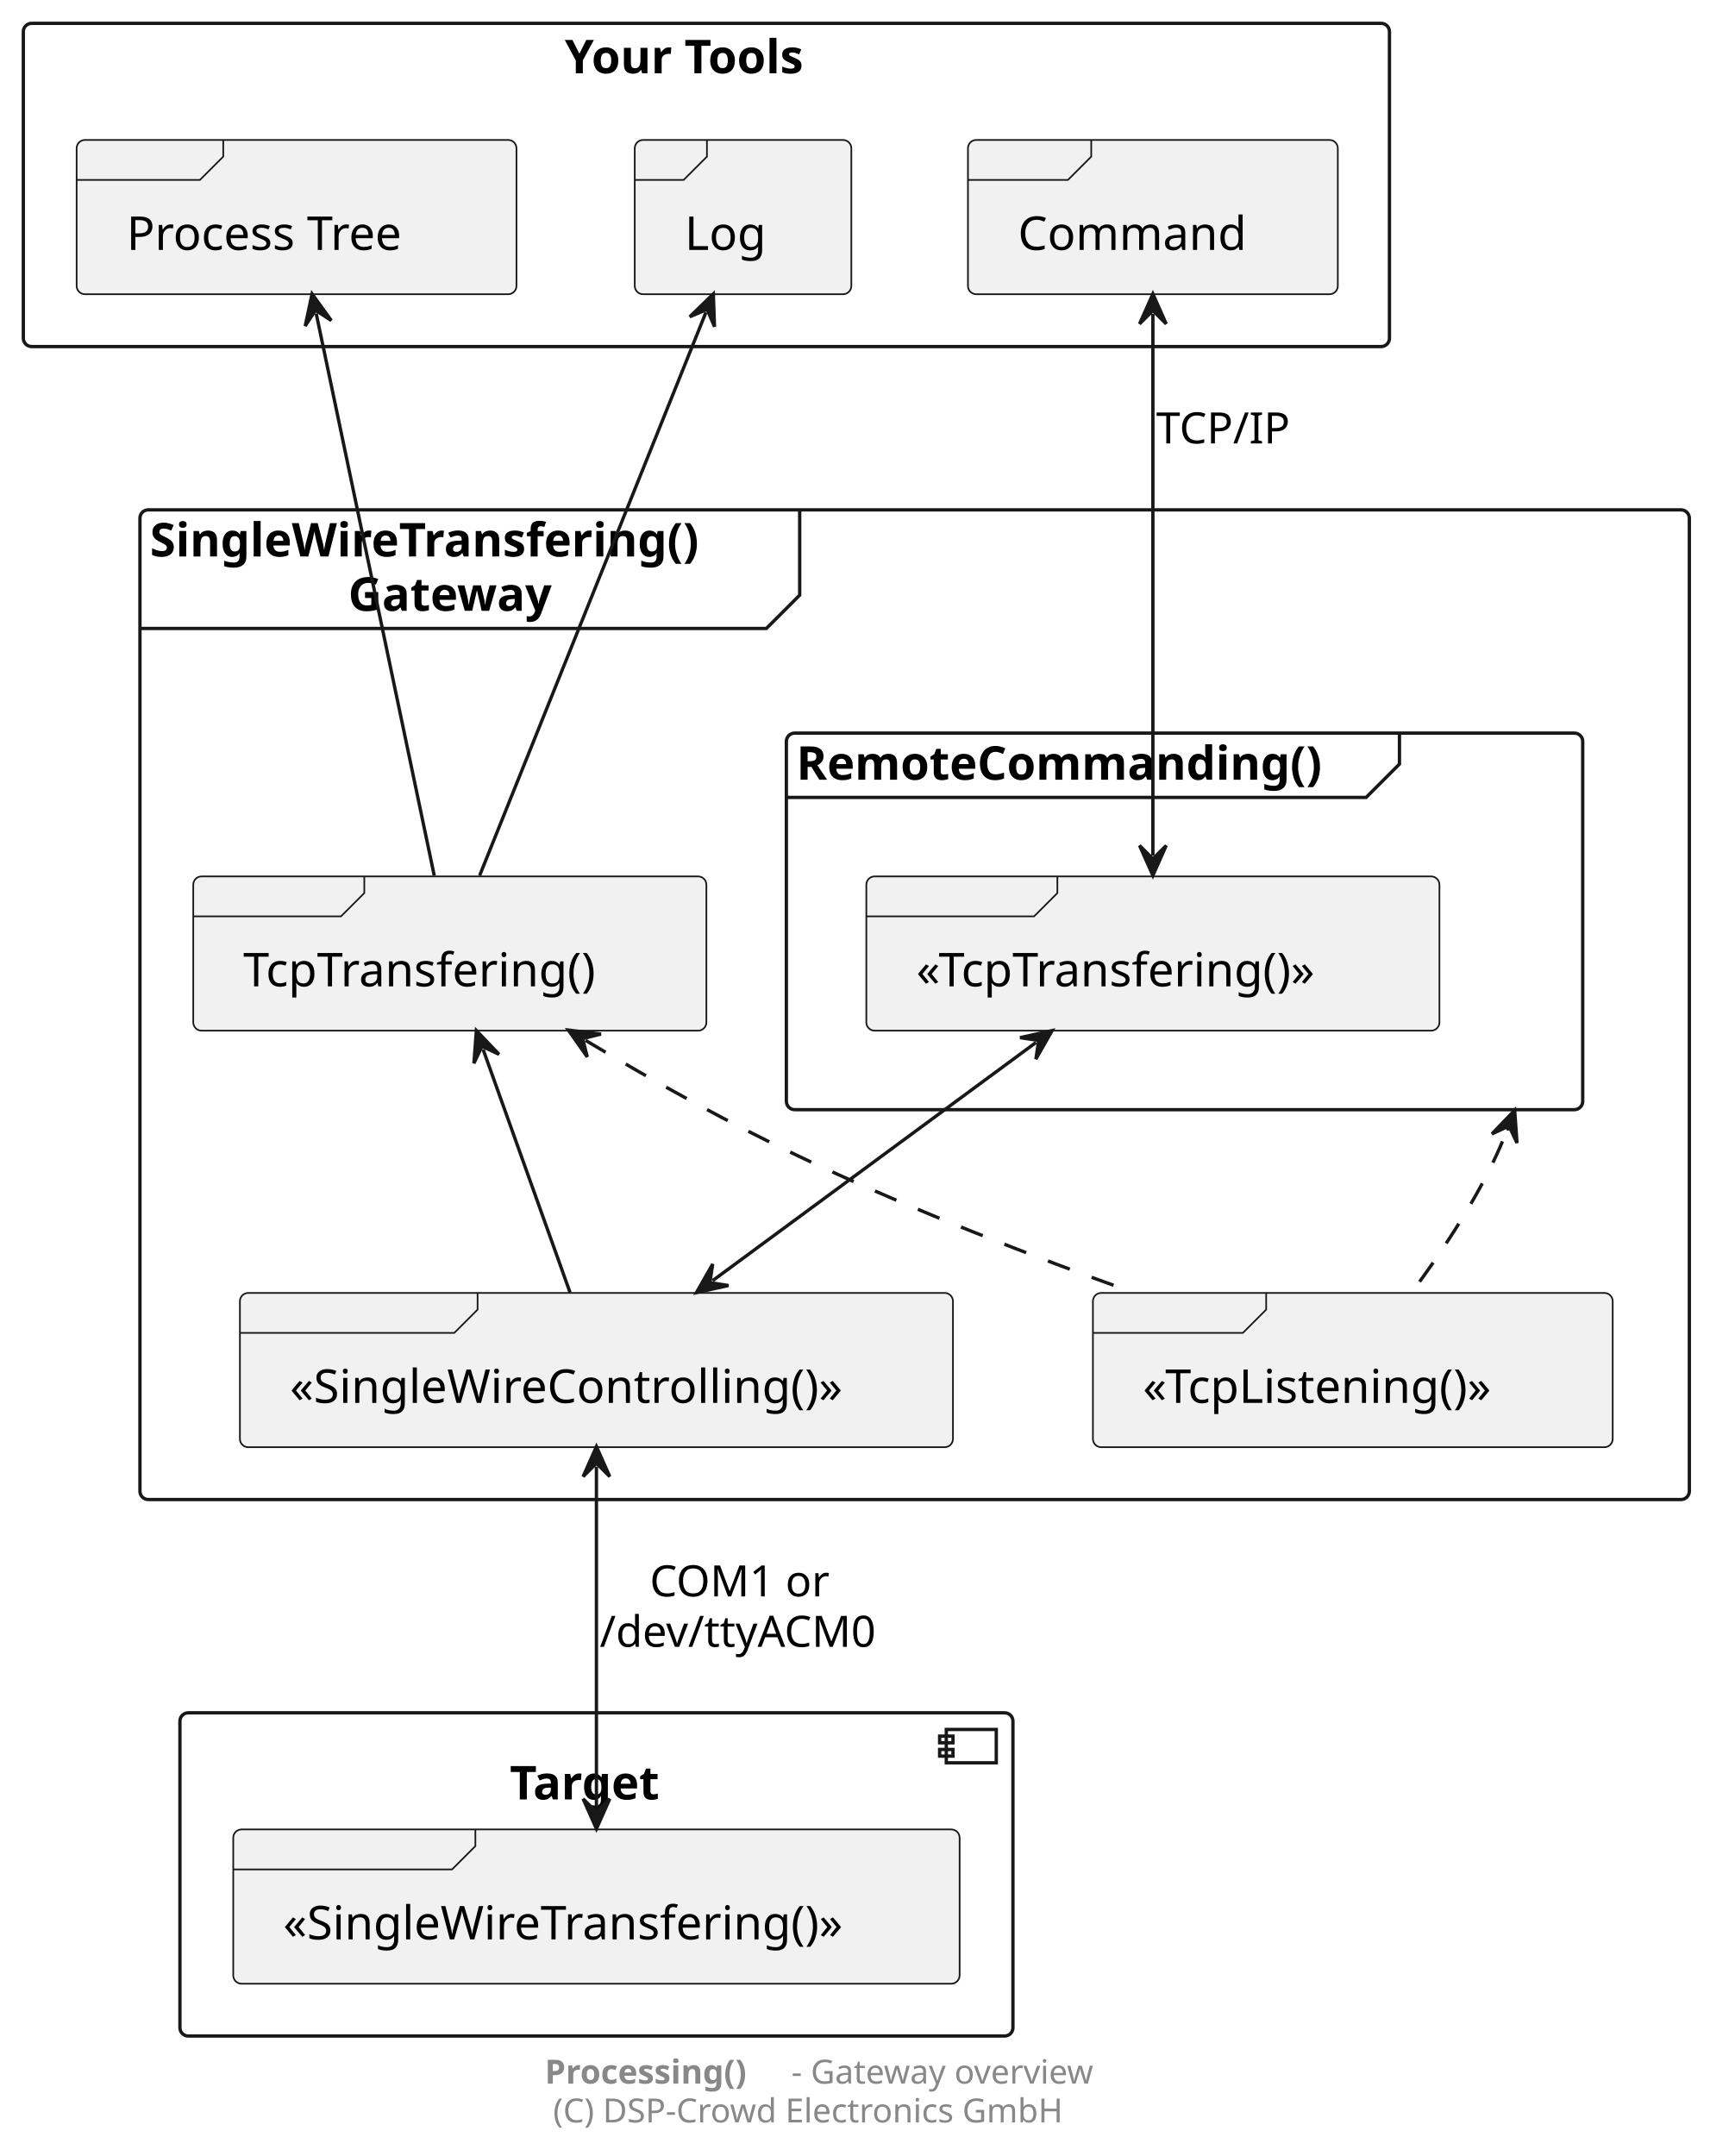
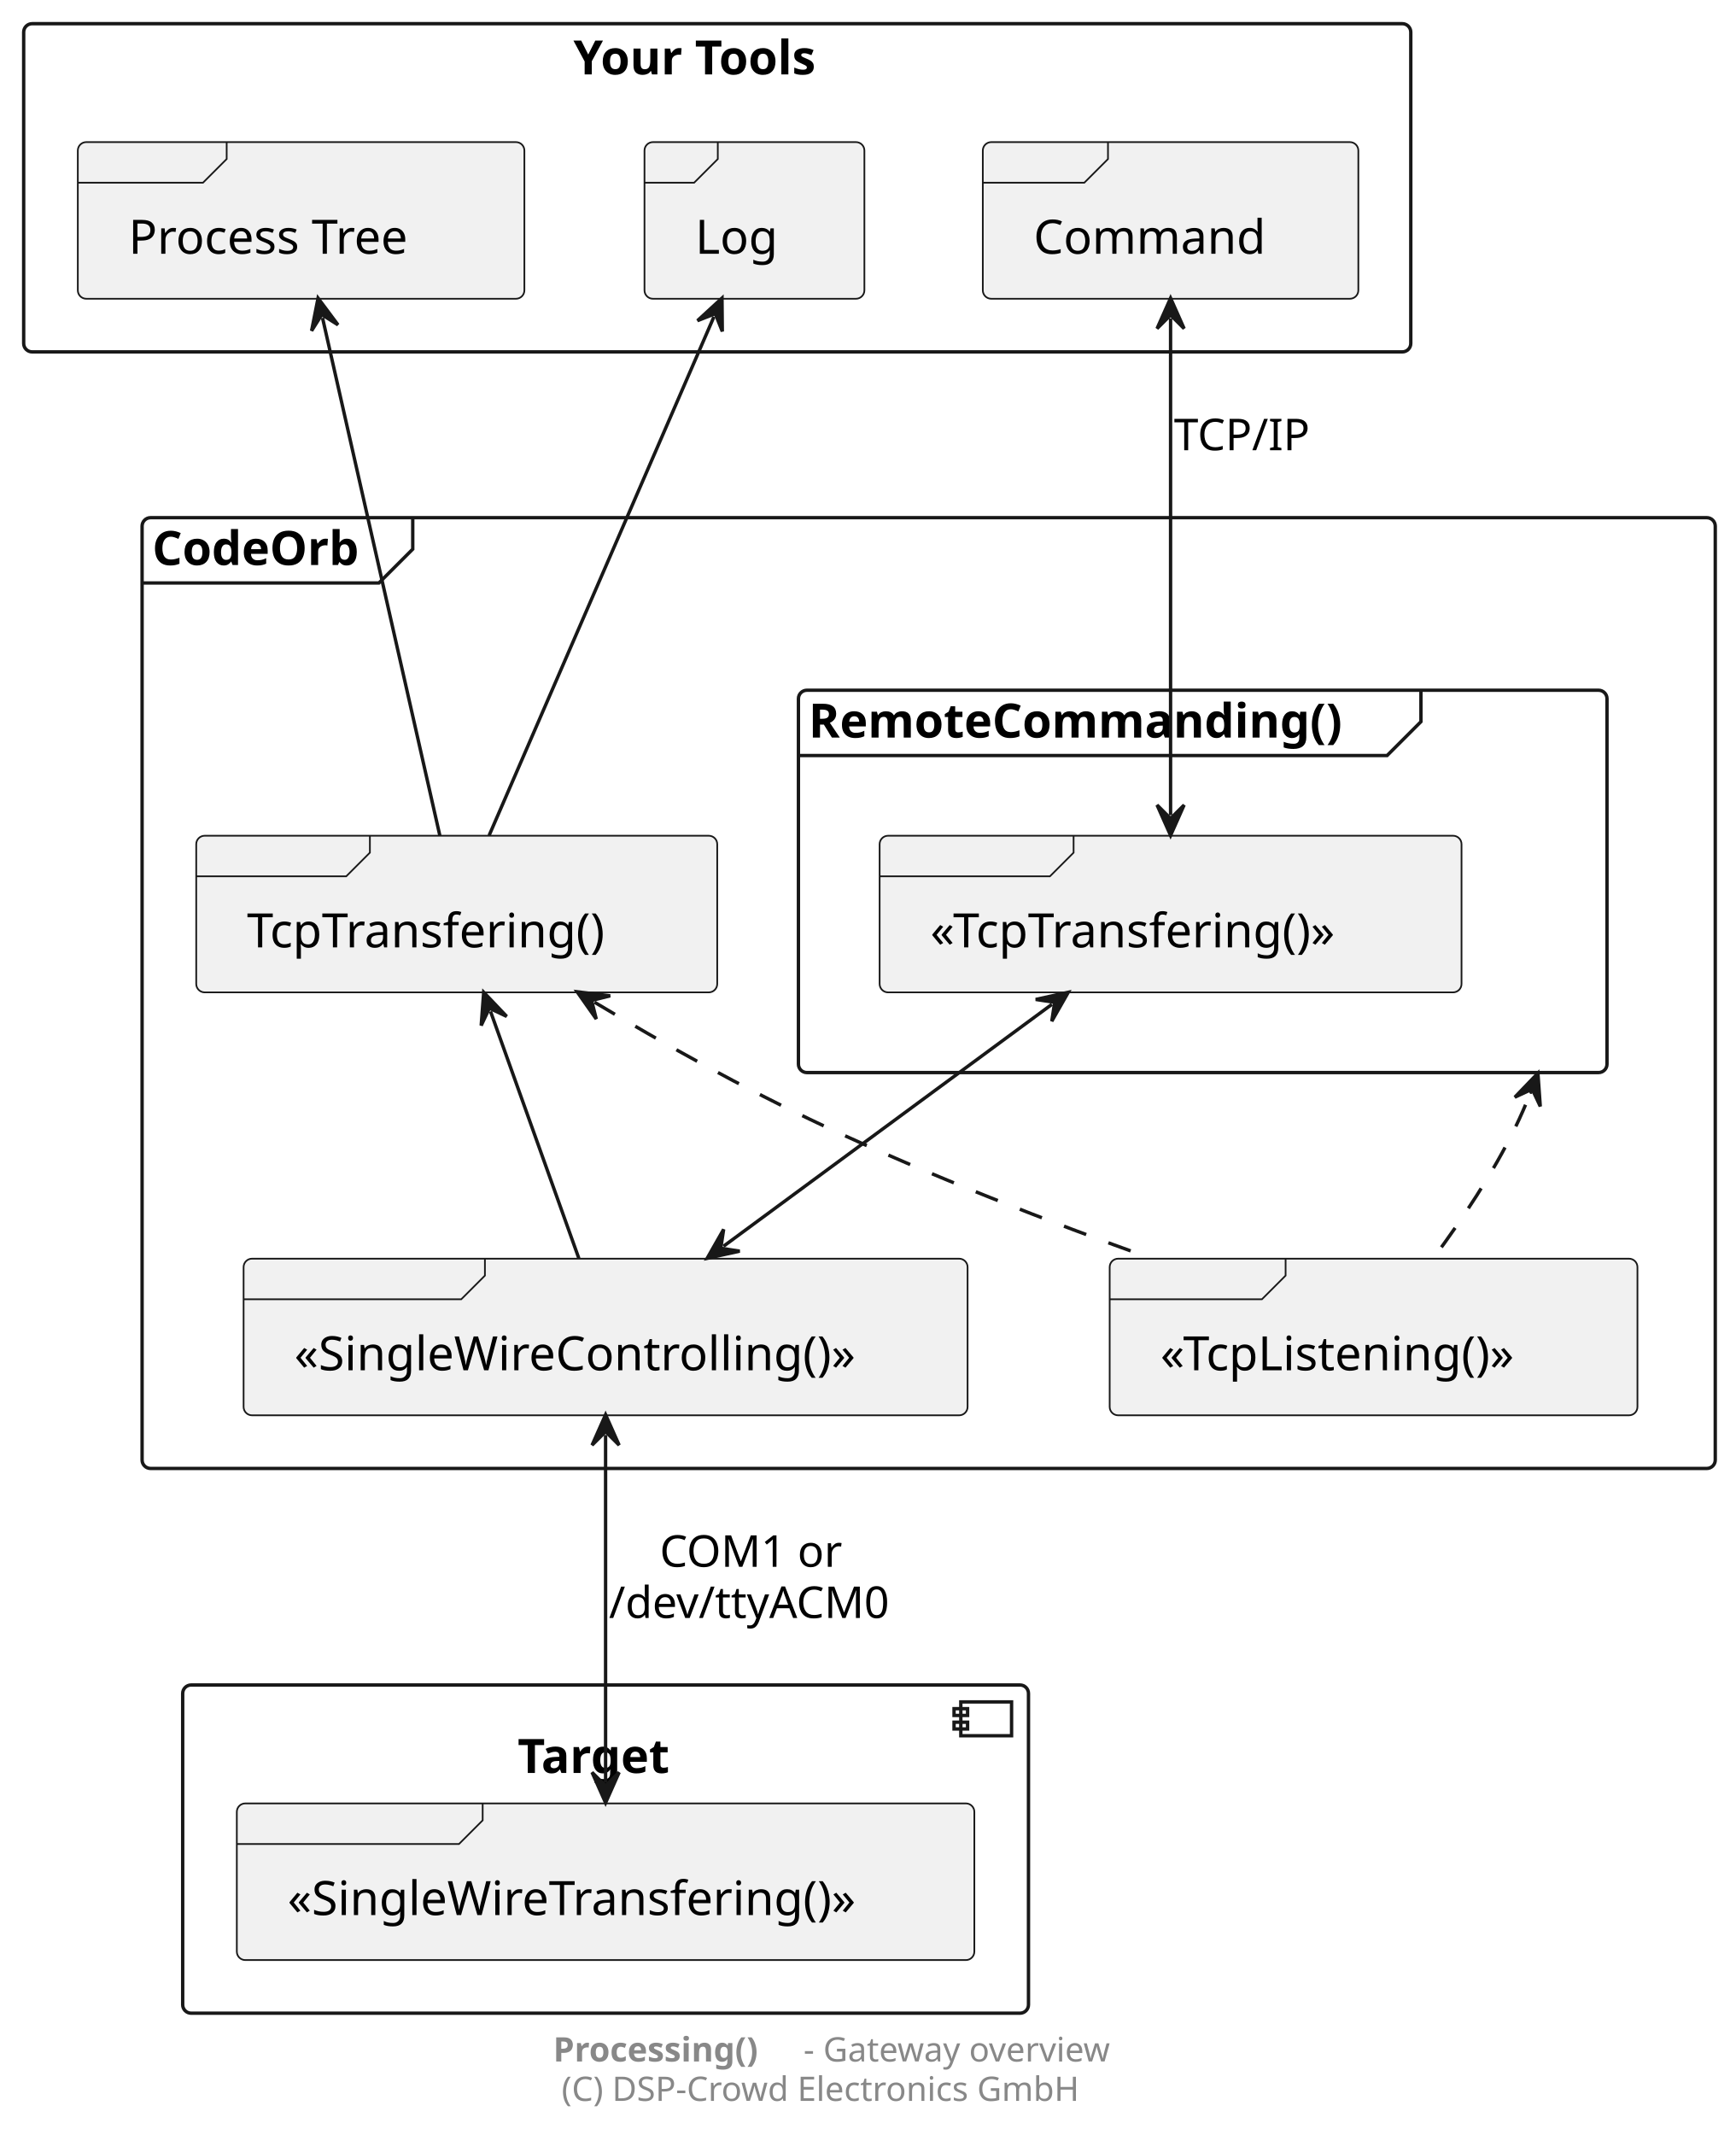
- <svg xmlns="http://www.w3.org/2000/svg" contentStyleType="text/css" height="647px" preserveAspectRatio="none" style="width:513px;height:647px;background:#FFFFFF;" version="1.1" viewBox="0 0 513 647" width="513px" zoomAndPan="magnify">
+ <svg xmlns="http://www.w3.org/2000/svg" contentStyleType="text/css" height="631px" preserveAspectRatio="none" style="width:513px;height:631px;background:#FFFFFF;" version="1.1" viewBox="0 0 513 631" width="513px" zoomAndPan="magnify">
  <defs />
  <g>
    <g id="cluster_gTools">
      <rect fill="none" height="97" rx="2.5" ry="2.5" style="stroke:#181818;stroke-width:1.0;" width="410" x="7" y="7" />
      <text fill="#000000" font-family="sans-serif" font-size="14" font-weight="bold" lengthAdjust="spacing" textLength="85" x="169.5" y="21.995">Your Tools</text>
    </g>
    <g id="cluster_pGw">
-       <rect fill="none" height="297" rx="2.5" ry="2.5" style="stroke:#181818;stroke-width:1.0;" width="465" x="42" y="153" />
-       <path d="M240,153 L240,178.594 L230,188.594 L42,188.594 " fill="none" style="stroke:#181818;stroke-width:1.0;" />
-       <text fill="#000000" font-family="sans-serif" font-size="14" font-weight="bold" lengthAdjust="spacing" textLength="188" x="45" y="166.995">SingleWireTransfering()</text>
-       <text fill="#000000" font-family="sans-serif" font-size="14" font-weight="bold" lengthAdjust="spacing" textLength="69" x="104.5" y="183.292">Gateway</text>
+       <rect fill="none" height="281" rx="2.5" ry="2.5" style="stroke:#181818;stroke-width:1.0;" width="465" x="42" y="153" />
+       <path d="M122,153 L122,162.297 L112,172.297 L42,172.297 " fill="none" style="stroke:#181818;stroke-width:1.0;" />
+       <text fill="#000000" font-family="sans-serif" font-size="14" font-weight="bold" lengthAdjust="spacing" textLength="70" x="45" y="166.995">CodeOrb</text>
    </g>
    <g id="cluster_pCmdRemote">
-       <rect fill="none" height="113" rx="2.5" ry="2.5" style="stroke:#181818;stroke-width:1.0;" width="239" x="236" y="220" />
-       <path d="M420,220 L420,229.297 L410,239.297 L236,239.297 " fill="none" style="stroke:#181818;stroke-width:1.0;" />
-       <text fill="#000000" font-family="sans-serif" font-size="14" font-weight="bold" lengthAdjust="spacing" textLength="174" x="239" y="233.995">RemoteCommanding()</text>
+       <rect fill="none" height="113" rx="2.5" ry="2.5" style="stroke:#181818;stroke-width:1.0;" width="239" x="236" y="204" />
+       <path d="M420,204 L420,213.297 L410,223.297 L236,223.297 " fill="none" style="stroke:#181818;stroke-width:1.0;" />
+       <text fill="#000000" font-family="sans-serif" font-size="14" font-weight="bold" lengthAdjust="spacing" textLength="174" x="239" y="217.995">RemoteCommanding()</text>
    </g>
    <g id="cluster_pTarget">
-       <rect fill="none" height="97" rx="2.5" ry="2.5" style="stroke:#181818;stroke-width:1.0;" width="250" x="54" y="514" />
-       <rect fill="none" height="10" style="stroke:#181818;stroke-width:1.0;" width="15" x="284" y="519" />
-       <rect fill="none" height="2" style="stroke:#181818;stroke-width:1.0;" width="4" x="282" y="521" />
-       <rect fill="none" height="2" style="stroke:#181818;stroke-width:1.0;" width="4" x="282" y="525" />
-       <text fill="#000000" font-family="sans-serif" font-size="14" font-weight="bold" lengthAdjust="spacing" textLength="52" x="153" y="539.995">Target</text>
+       <rect fill="none" height="97" rx="2.5" ry="2.5" style="stroke:#181818;stroke-width:1.0;" width="250" x="54" y="498" />
+       <rect fill="none" height="10" style="stroke:#181818;stroke-width:1.0;" width="15" x="284" y="503" />
+       <rect fill="none" height="2" style="stroke:#181818;stroke-width:1.0;" width="4" x="282" y="505" />
+       <rect fill="none" height="2" style="stroke:#181818;stroke-width:1.0;" width="4" x="282" y="509" />
+       <text fill="#000000" font-family="sans-serif" font-size="14" font-weight="bold" lengthAdjust="spacing" textLength="52" x="153" y="523.995">Target</text>
    </g>
    <g id="elem_pTree">
      <rect fill="#F1F1F1" height="46.297" rx="2.5" ry="2.5" style="stroke:#181818;stroke-width:0.5;" width="132" x="23" y="42" />
      <path d="M67,42 L67,47 L60,54 L23,54 " fill="none" style="stroke:#181818;stroke-width:0.5;" />
      <text fill="#000000" font-family="sans-serif" font-size="14" lengthAdjust="spacing" textLength="92" x="38" y="74.995">Process Tree</text>
    </g>
    <g id="elem_pLog">
      <rect fill="#F1F1F1" height="46.297" rx="2.5" ry="2.5" style="stroke:#181818;stroke-width:0.5;" width="65" x="190.5" y="42" />
      <path d="M212.167,42 L212.167,47 L205.167,54 L190.5,54 " fill="none" style="stroke:#181818;stroke-width:0.5;" />
      <text fill="#000000" font-family="sans-serif" font-size="14" lengthAdjust="spacing" textLength="25" x="205.5" y="74.995">Log</text>
    </g>
    <g id="elem_pCmd">
      <rect fill="#F1F1F1" height="46.297" rx="2.5" ry="2.5" style="stroke:#181818;stroke-width:0.5;" width="111" x="290.5" y="42" />
      <path d="M327.5,42 L327.5,47 L320.5,54 L290.5,54 " fill="none" style="stroke:#181818;stroke-width:0.5;" />
      <text fill="#000000" font-family="sans-serif" font-size="14" lengthAdjust="spacing" textLength="71" x="305.5" y="74.995">Command</text>
    </g>
    <g id="elem_pSwc">
-       <rect fill="#F1F1F1" height="46.297" rx="2.5" ry="2.5" style="stroke:#181818;stroke-width:0.5;" width="214" x="72" y="388" />
-       <path d="M143.333,388 L143.333,393 L136.333,400 L72,400 " fill="none" style="stroke:#181818;stroke-width:0.5;" />
-       <text fill="#000000" font-family="sans-serif" font-size="14" lengthAdjust="spacing" textLength="174" x="87" y="420.995">«SingleWireControlling()»</text>
+       <rect fill="#F1F1F1" height="46.297" rx="2.5" ry="2.5" style="stroke:#181818;stroke-width:0.5;" width="214" x="72" y="372" />
+       <path d="M143.333,372 L143.333,377 L136.333,384 L72,384 " fill="none" style="stroke:#181818;stroke-width:0.5;" />
+       <text fill="#000000" font-family="sans-serif" font-size="14" lengthAdjust="spacing" textLength="174" x="87" y="404.995">«SingleWireControlling()»</text>
    </g>
    <g id="elem_pTcp">
-       <rect fill="#F1F1F1" height="46.297" rx="2.5" ry="2.5" style="stroke:#181818;stroke-width:0.5;" width="156" x="328" y="388" />
-       <path d="M380,388 L380,393 L373,400 L328,400 " fill="none" style="stroke:#181818;stroke-width:0.5;" />
-       <text fill="#000000" font-family="sans-serif" font-size="14" lengthAdjust="spacing" textLength="116" x="343" y="420.995">«TcpListening()»</text>
+       <rect fill="#F1F1F1" height="46.297" rx="2.5" ry="2.5" style="stroke:#181818;stroke-width:0.5;" width="156" x="328" y="372" />
+       <path d="M380,372 L380,377 L373,384 L328,384 " fill="none" style="stroke:#181818;stroke-width:0.5;" />
+       <text fill="#000000" font-family="sans-serif" font-size="14" lengthAdjust="spacing" textLength="116" x="343" y="404.995">«TcpListening()»</text>
    </g>
    <g id="elem_pTrans">
-       <rect fill="#F1F1F1" height="46.297" rx="2.5" ry="2.5" style="stroke:#181818;stroke-width:0.5;" width="154" x="58" y="263" />
-       <path d="M109.333,263 L109.333,268 L102.333,275 L58,275 " fill="none" style="stroke:#181818;stroke-width:0.5;" />
-       <text fill="#000000" font-family="sans-serif" font-size="14" lengthAdjust="spacing" textLength="114" x="73" y="295.995">TcpTransfering()</text>
+       <rect fill="#F1F1F1" height="46.297" rx="2.5" ry="2.5" style="stroke:#181818;stroke-width:0.5;" width="154" x="58" y="247" />
+       <path d="M109.333,247 L109.333,252 L102.333,259 L58,259 " fill="none" style="stroke:#181818;stroke-width:0.5;" />
+       <text fill="#000000" font-family="sans-serif" font-size="14" lengthAdjust="spacing" textLength="114" x="73" y="279.995">TcpTransfering()</text>
    </g>
    <g id="elem_pTrans2">
-       <rect fill="#F1F1F1" height="46.297" rx="2.5" ry="2.5" style="stroke:#181818;stroke-width:0.5;" width="172" x="260" y="263" />
-       <path d="M317.333,263 L317.333,268 L310.333,275 L260,275 " fill="none" style="stroke:#181818;stroke-width:0.5;" />
-       <text fill="#000000" font-family="sans-serif" font-size="14" lengthAdjust="spacing" textLength="132" x="275" y="295.995">«TcpTransfering()»</text>
+       <rect fill="#F1F1F1" height="46.297" rx="2.5" ry="2.5" style="stroke:#181818;stroke-width:0.5;" width="172" x="260" y="247" />
+       <path d="M317.333,247 L317.333,252 L310.333,259 L260,259 " fill="none" style="stroke:#181818;stroke-width:0.5;" />
+       <text fill="#000000" font-family="sans-serif" font-size="14" lengthAdjust="spacing" textLength="132" x="275" y="279.995">«TcpTransfering()»</text>
    </g>
    <g id="elem_pSwt">
-       <rect fill="#F1F1F1" height="46.297" rx="2.5" ry="2.5" style="stroke:#181818;stroke-width:0.5;" width="218" x="70" y="549" />
-       <path d="M142.667,549 L142.667,554 L135.667,561 L70,561 " fill="none" style="stroke:#181818;stroke-width:0.5;" />
-       <text fill="#000000" font-family="sans-serif" font-size="14" lengthAdjust="spacing" textLength="178" x="85" y="581.995">«SingleWireTransfering()»</text>
+       <rect fill="#F1F1F1" height="46.297" rx="2.5" ry="2.5" style="stroke:#181818;stroke-width:0.5;" width="218" x="70" y="533" />
+       <path d="M142.667,533 L142.667,538 L135.667,545 L70,545 " fill="none" style="stroke:#181818;stroke-width:0.5;" />
+       <text fill="#000000" font-family="sans-serif" font-size="14" lengthAdjust="spacing" textLength="178" x="85" y="565.995">«SingleWireTransfering()»</text>
    </g>
    <g id="link_pTree_pTrans">
-       <path d="M94.894,94.072 C103.714,136.052 121.5,220.72 130.32,262.74 " fill="none" id="pTree-backto-pTrans" style="stroke:#181818;stroke-width:1.0;" />
-       <polygon fill="#181818" points="93.66,88.2,91.596,97.83,94.688,93.093,99.425,96.185,93.66,88.2" style="stroke:#181818;stroke-width:1.0;" />
+       <path d="M95.336,93.962 C104.186,133.012 121.15,207.89 130,246.92 " fill="none" id="pTree-backto-pTrans" style="stroke:#181818;stroke-width:1.0;" />
+       <polygon fill="#181818" points="94.01,88.11,92.098,97.772,95.115,92.986,99.9,96.003,94.01,88.11" style="stroke:#181818;stroke-width:1.0;" />
    </g>
    <g id="link_pLog_pTrans">
-       <path d="M211.843,93.767 C194.973,135.747 160.83,220.72 143.95,262.74 " fill="none" id="pLog-backto-pTrans" style="stroke:#181818;stroke-width:1.0;" />
-       <polygon fill="#181818" points="214.08,88.2,207.013,95.059,212.216,92.839,214.436,98.042,214.08,88.2" style="stroke:#181818;stroke-width:1.0;" />
+       <path d="M211.025,93.615 C194.105,132.665 161.49,207.89 144.57,246.92 " fill="none" id="pLog-backto-pTrans" style="stroke:#181818;stroke-width:1.0;" />
+       <polygon fill="#181818" points="213.41,88.11,206.162,94.778,211.422,92.698,213.502,97.958,213.41,88.11" style="stroke:#181818;stroke-width:1.0;" />
    </g>
    <g id="link_pCmd_pTrans2">
-       <path d="M346,94.2 C346,136.18 346,214.72 346,256.74 " fill="none" id="pCmd-pTrans2" style="stroke:#181818;stroke-width:1.0;" />
-       <polygon fill="#181818" points="346,88.2,342,97.2,346,93.2,350,97.2,346,88.2" style="stroke:#181818;stroke-width:1.0;" />
-       <polygon fill="#181818" points="346,262.74,350,253.74,346,257.74,342,253.74,346,262.74" style="stroke:#181818;stroke-width:1.0;" />
+       <path d="M346,94.11 C346,133.16 346,201.89 346,240.92 " fill="none" id="pCmd-pTrans2" style="stroke:#181818;stroke-width:1.0;" />
+       <polygon fill="#181818" points="346,88.11,342,97.11,346,93.11,350,97.11,346,88.11" style="stroke:#181818;stroke-width:1.0;" />
+       <polygon fill="#181818" points="346,246.92,350,237.92,346,241.92,342,237.92,346,246.92" style="stroke:#181818;stroke-width:1.0;" />
      <text fill="#000000" font-family="sans-serif" font-size="13" lengthAdjust="spacing" textLength="39" x="347" y="133.067">TCP/IP</text>
    </g>
    <g id="link_pTrans_pSwc">
-       <path d="M144.989,314.92 C152.959,337.22 163.14,365.66 171.09,387.89 " fill="none" id="pTrans-backto-pSwc" style="stroke:#181818;stroke-width:1.0;" />
-       <polygon fill="#181818" points="142.97,309.27,142.232,319.091,144.653,313.978,149.766,316.399,142.97,309.27" style="stroke:#181818;stroke-width:1.0;" />
+       <path d="M144.989,298.92 C152.959,321.22 163.14,349.66 171.09,371.89 " fill="none" id="pTrans-backto-pSwc" style="stroke:#181818;stroke-width:1.0;" />
+       <polygon fill="#181818" points="142.97,293.27,142.232,303.091,144.653,297.978,149.766,300.399,142.97,293.27" style="stroke:#181818;stroke-width:1.0;" />
    </g>
    <g id="link_pTrans2_pSwc">
-       <path d="M310.929,312.829 C280.659,335.129 244.031,362.102 213.851,384.332 " fill="none" id="pTrans2-pSwc" style="stroke:#181818;stroke-width:1.0;" />
-       <polygon fill="#181818" points="315.76,309.27,306.142,311.388,311.735,312.236,310.887,317.829,315.76,309.27" style="stroke:#181818;stroke-width:1.0;" />
-       <polygon fill="#181818" points="209.02,387.89,218.639,385.773,213.046,384.925,213.894,379.332,209.02,387.89" style="stroke:#181818;stroke-width:1.0;" />
+       <path d="M310.929,296.829 C280.659,319.129 244.031,346.102 213.851,368.332 " fill="none" id="pTrans2-pSwc" style="stroke:#181818;stroke-width:1.0;" />
+       <polygon fill="#181818" points="315.76,293.27,306.142,295.388,311.735,296.236,310.887,301.829,315.76,293.27" style="stroke:#181818;stroke-width:1.0;" />
+       <polygon fill="#181818" points="209.02,371.89,218.639,369.773,213.046,368.925,213.894,363.332,209.02,371.89" style="stroke:#181818;stroke-width:1.0;" />
    </g>
    <g id="link_pTrans_pTcp">
-       <path d="M175.728,312.203 C196.668,324.743 218.77,337.16 244,349 C275.02,363.55 310.53,377.24 340.39,387.95 " fill="none" id="pTrans-backto-pTcp" style="stroke:#181818;stroke-width:1.0;stroke-dasharray:7.0,7.0;" />
-       <polygon fill="#181818" points="170.58,309.12,176.246,317.176,174.87,311.689,180.356,310.312,170.58,309.12" style="stroke:#181818;stroke-width:1.0;" />
+       <path d="M175.728,296.203 C196.668,308.743 218.77,321.16 244,333 C275.02,347.55 310.53,361.24 340.39,371.95 " fill="none" id="pTrans-backto-pTcp" style="stroke:#181818;stroke-width:1.0;stroke-dasharray:7.0,7.0;" />
+       <polygon fill="#181818" points="170.58,293.12,176.246,301.176,174.87,295.689,180.356,294.312,170.58,293.12" style="stroke:#181818;stroke-width:1.0;" />
    </g>
    <g id="link_pCmdRemote_pTcp">
-       <path d="M452.537,338.82 C452.46,339.033 454.308,333.923 454.23,334.135 C453.605,335.837 452.958,337.532 452.288,339.21 C450.948,342.567 449.519,345.858 448,349 C441.4,362.66 431.96,376.69 423.7,387.84 " fill="none" id="pCmdRemote-backto-pTcp" style="stroke:#181818;stroke-width:1.0;stroke-dasharray:7.0,7.0;" />
-       <polygon fill="#181818" points="454.579,333.178,447.755,340.28,452.878,337.88,455.278,343.002,454.579,333.178" style="stroke:#181818;stroke-width:1.0;" />
+       <path d="M452.537,322.82 C452.46,323.033 454.308,317.923 454.23,318.135 C453.605,319.837 452.958,321.532 452.288,323.21 C450.948,326.567 449.519,329.858 448,333 C441.4,346.66 431.96,360.69 423.7,371.84 " fill="none" id="pCmdRemote-backto-pTcp" style="stroke:#181818;stroke-width:1.0;stroke-dasharray:7.0,7.0;" />
+       <polygon fill="#181818" points="454.579,317.178,447.755,324.28,452.878,321.88,455.278,327.002,454.579,317.178" style="stroke:#181818;stroke-width:1.0;" />
    </g>
    <g id="link_pSwc_pSwt">
-       <path d="M179,440.11 C179,470.4 179,512.5 179,542.82 " fill="none" id="pSwc-pSwt" style="stroke:#181818;stroke-width:1.0;" />
-       <polygon fill="#181818" points="179,434.11,175,443.11,179,439.11,183,443.11,179,434.11" style="stroke:#181818;stroke-width:1.0;" />
-       <polygon fill="#181818" points="179,548.82,183,539.82,179,543.82,175,539.82,179,548.82" style="stroke:#181818;stroke-width:1.0;" />
-       <text fill="#000000" font-family="sans-serif" font-size="13" lengthAdjust="spacing" textLength="55" x="195" y="479.067">COM1 or</text>
-       <text fill="#000000" font-family="sans-serif" font-size="13" lengthAdjust="spacing" textLength="85" x="180" y="494.2">/dev/ttyACM0</text>
+       <path d="M179,424.11 C179,454.4 179,496.5 179,526.82 " fill="none" id="pSwc-pSwt" style="stroke:#181818;stroke-width:1.0;" />
+       <polygon fill="#181818" points="179,418.11,175,427.11,179,423.11,183,427.11,179,418.11" style="stroke:#181818;stroke-width:1.0;" />
+       <polygon fill="#181818" points="179,532.82,183,523.82,179,527.82,175,523.82,179,532.82" style="stroke:#181818;stroke-width:1.0;" />
+       <text fill="#000000" font-family="sans-serif" font-size="13" lengthAdjust="spacing" textLength="55" x="195" y="463.067">COM1 or</text>
+       <text fill="#000000" font-family="sans-serif" font-size="13" lengthAdjust="spacing" textLength="85" x="180" y="478.2">/dev/ttyACM0</text>
    </g>
-     <text fill="#888888" font-family="sans-serif" font-size="10" font-weight="bold" lengthAdjust="spacing" textLength="71" x="163.5" y="625.282">Processing()</text>
-     <text fill="#888888" font-family="sans-serif" font-size="10" lengthAdjust="spacing" textLength="98" x="237.5" y="625.282">- Gateway overview</text>
-     <text fill="#888888" font-family="sans-serif" font-size="10" lengthAdjust="spacing" textLength="167" x="166" y="636.923">(C) DSP-Crowd Electronics GmbH</text>
+     <text fill="#888888" font-family="sans-serif" font-size="10" font-weight="bold" lengthAdjust="spacing" textLength="71" x="163.5" y="609.282">Processing()</text>
+     <text fill="#888888" font-family="sans-serif" font-size="10" lengthAdjust="spacing" textLength="98" x="237.5" y="609.282">- Gateway overview</text>
+     <text fill="#888888" font-family="sans-serif" font-size="10" lengthAdjust="spacing" textLength="167" x="166" y="620.923">(C) DSP-Crowd Electronics GmbH</text>
  </g>
</svg>
